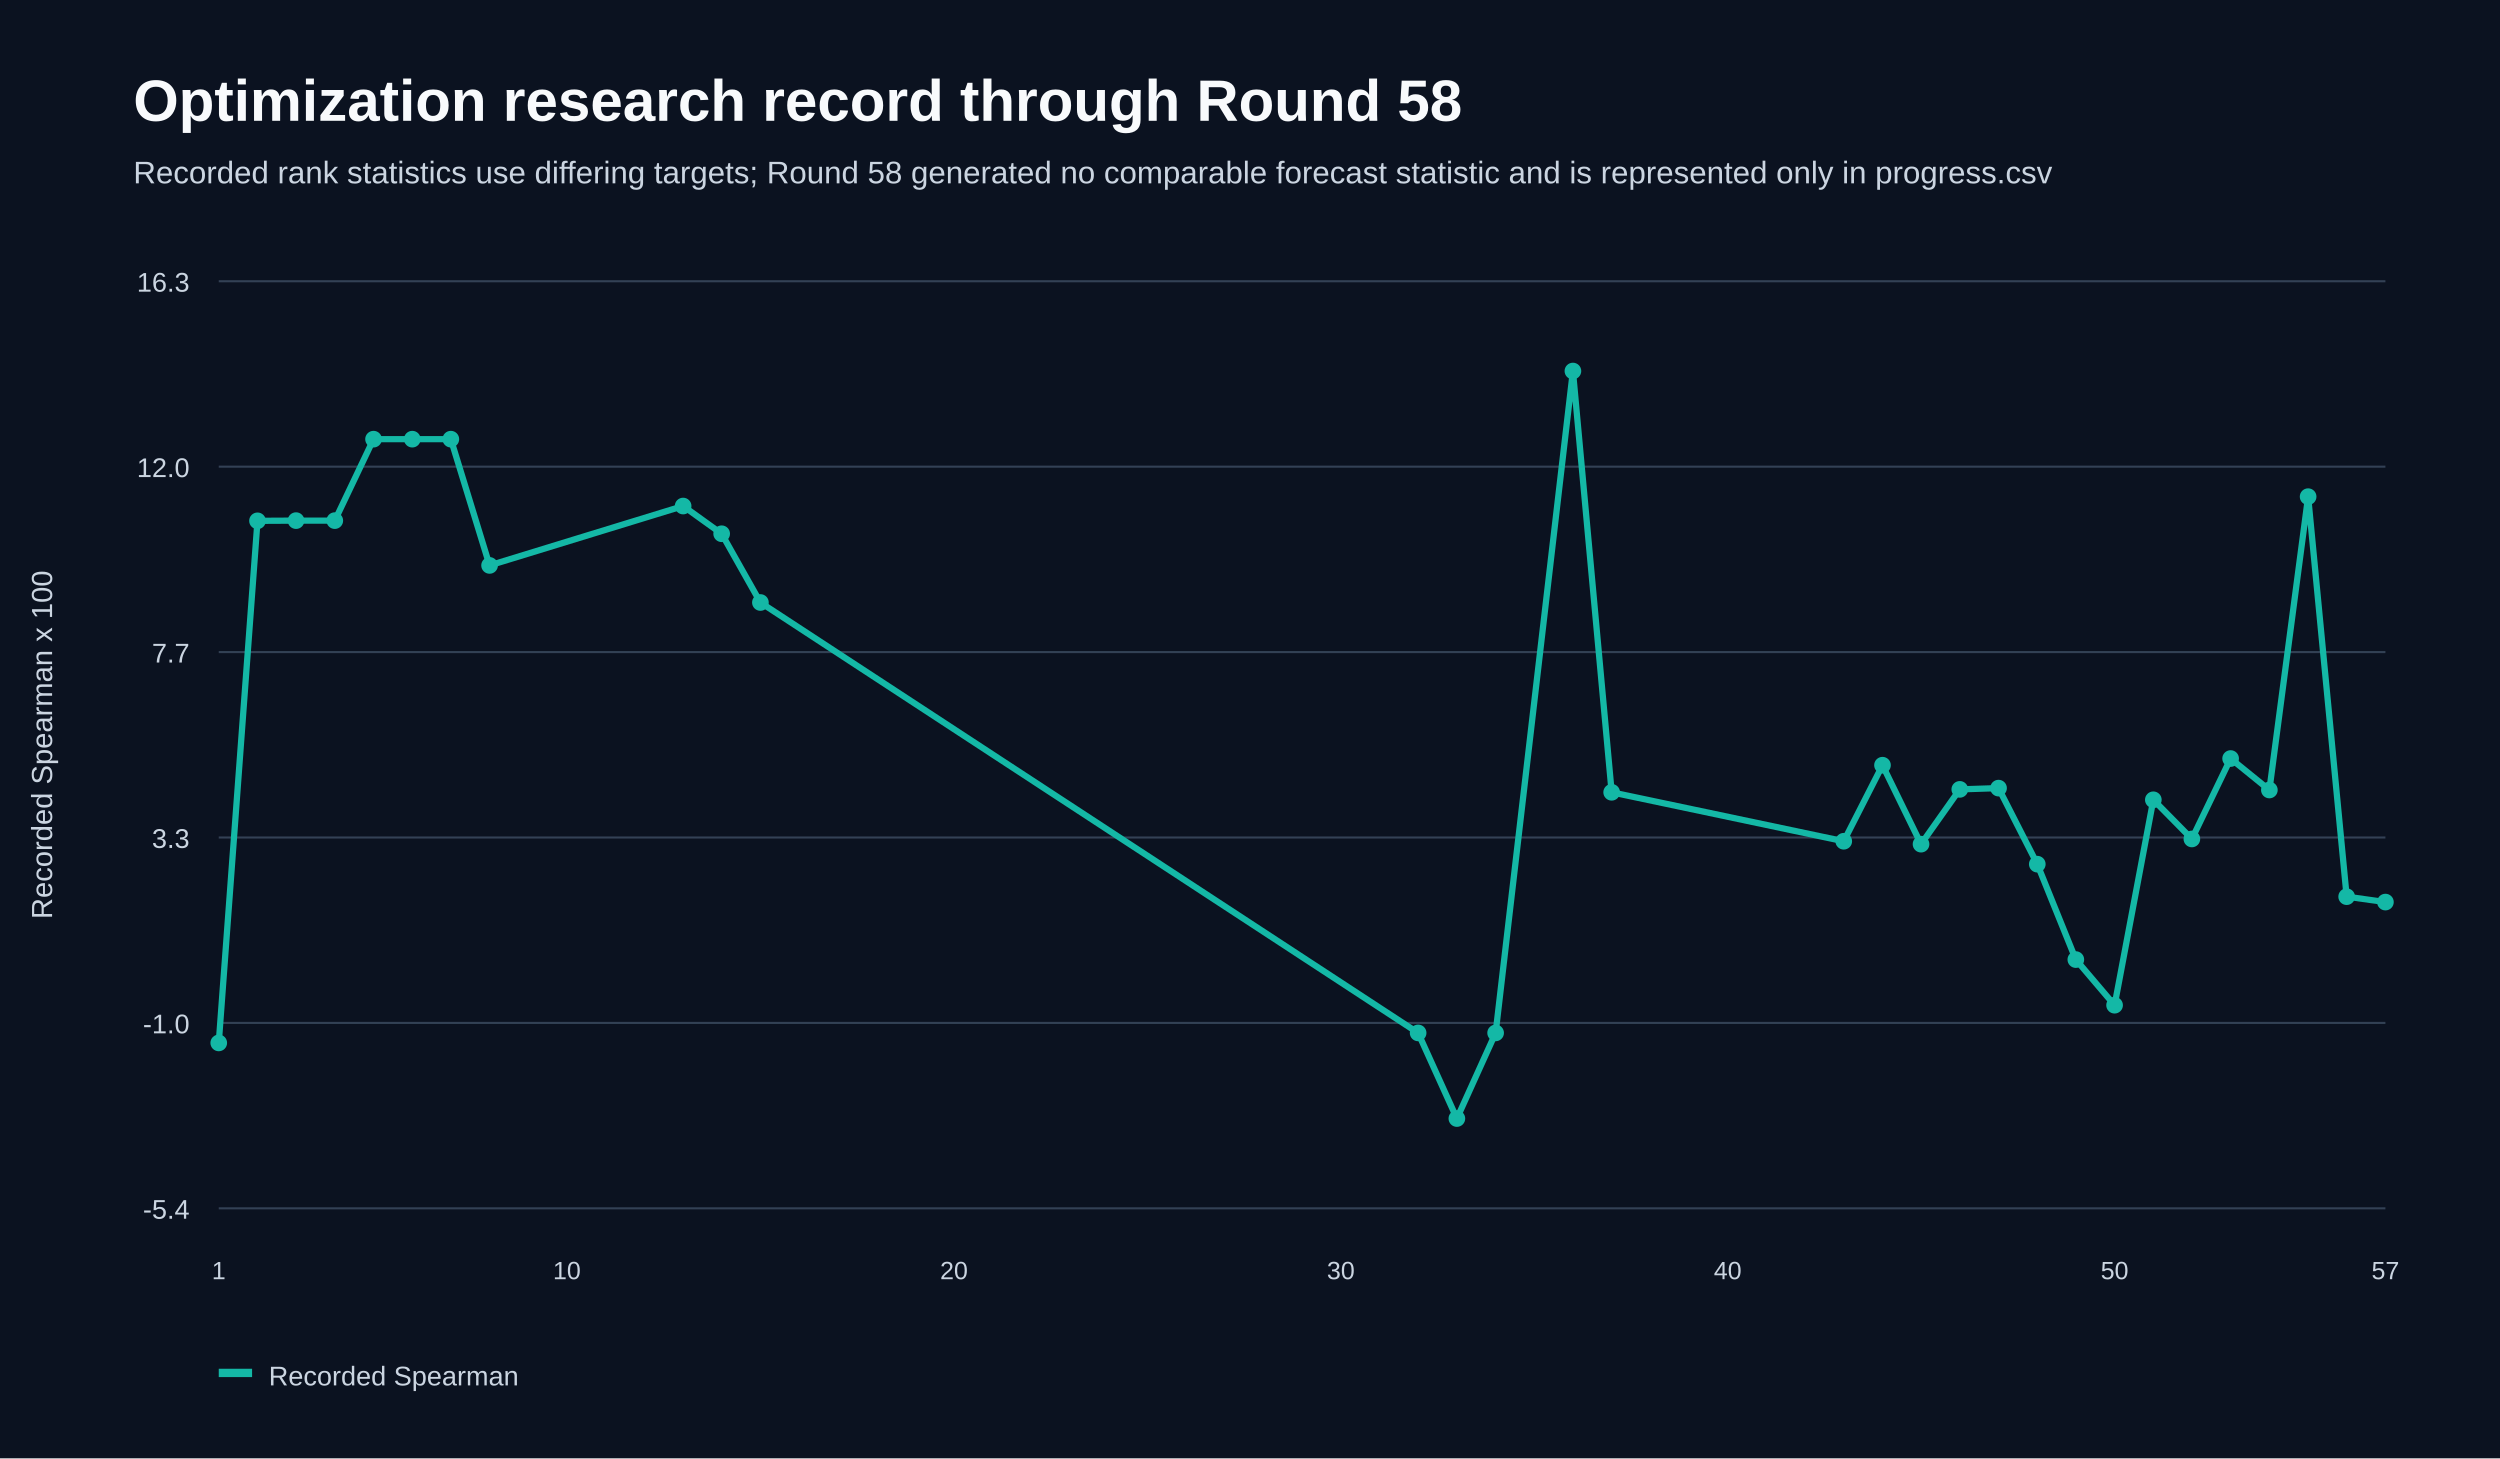
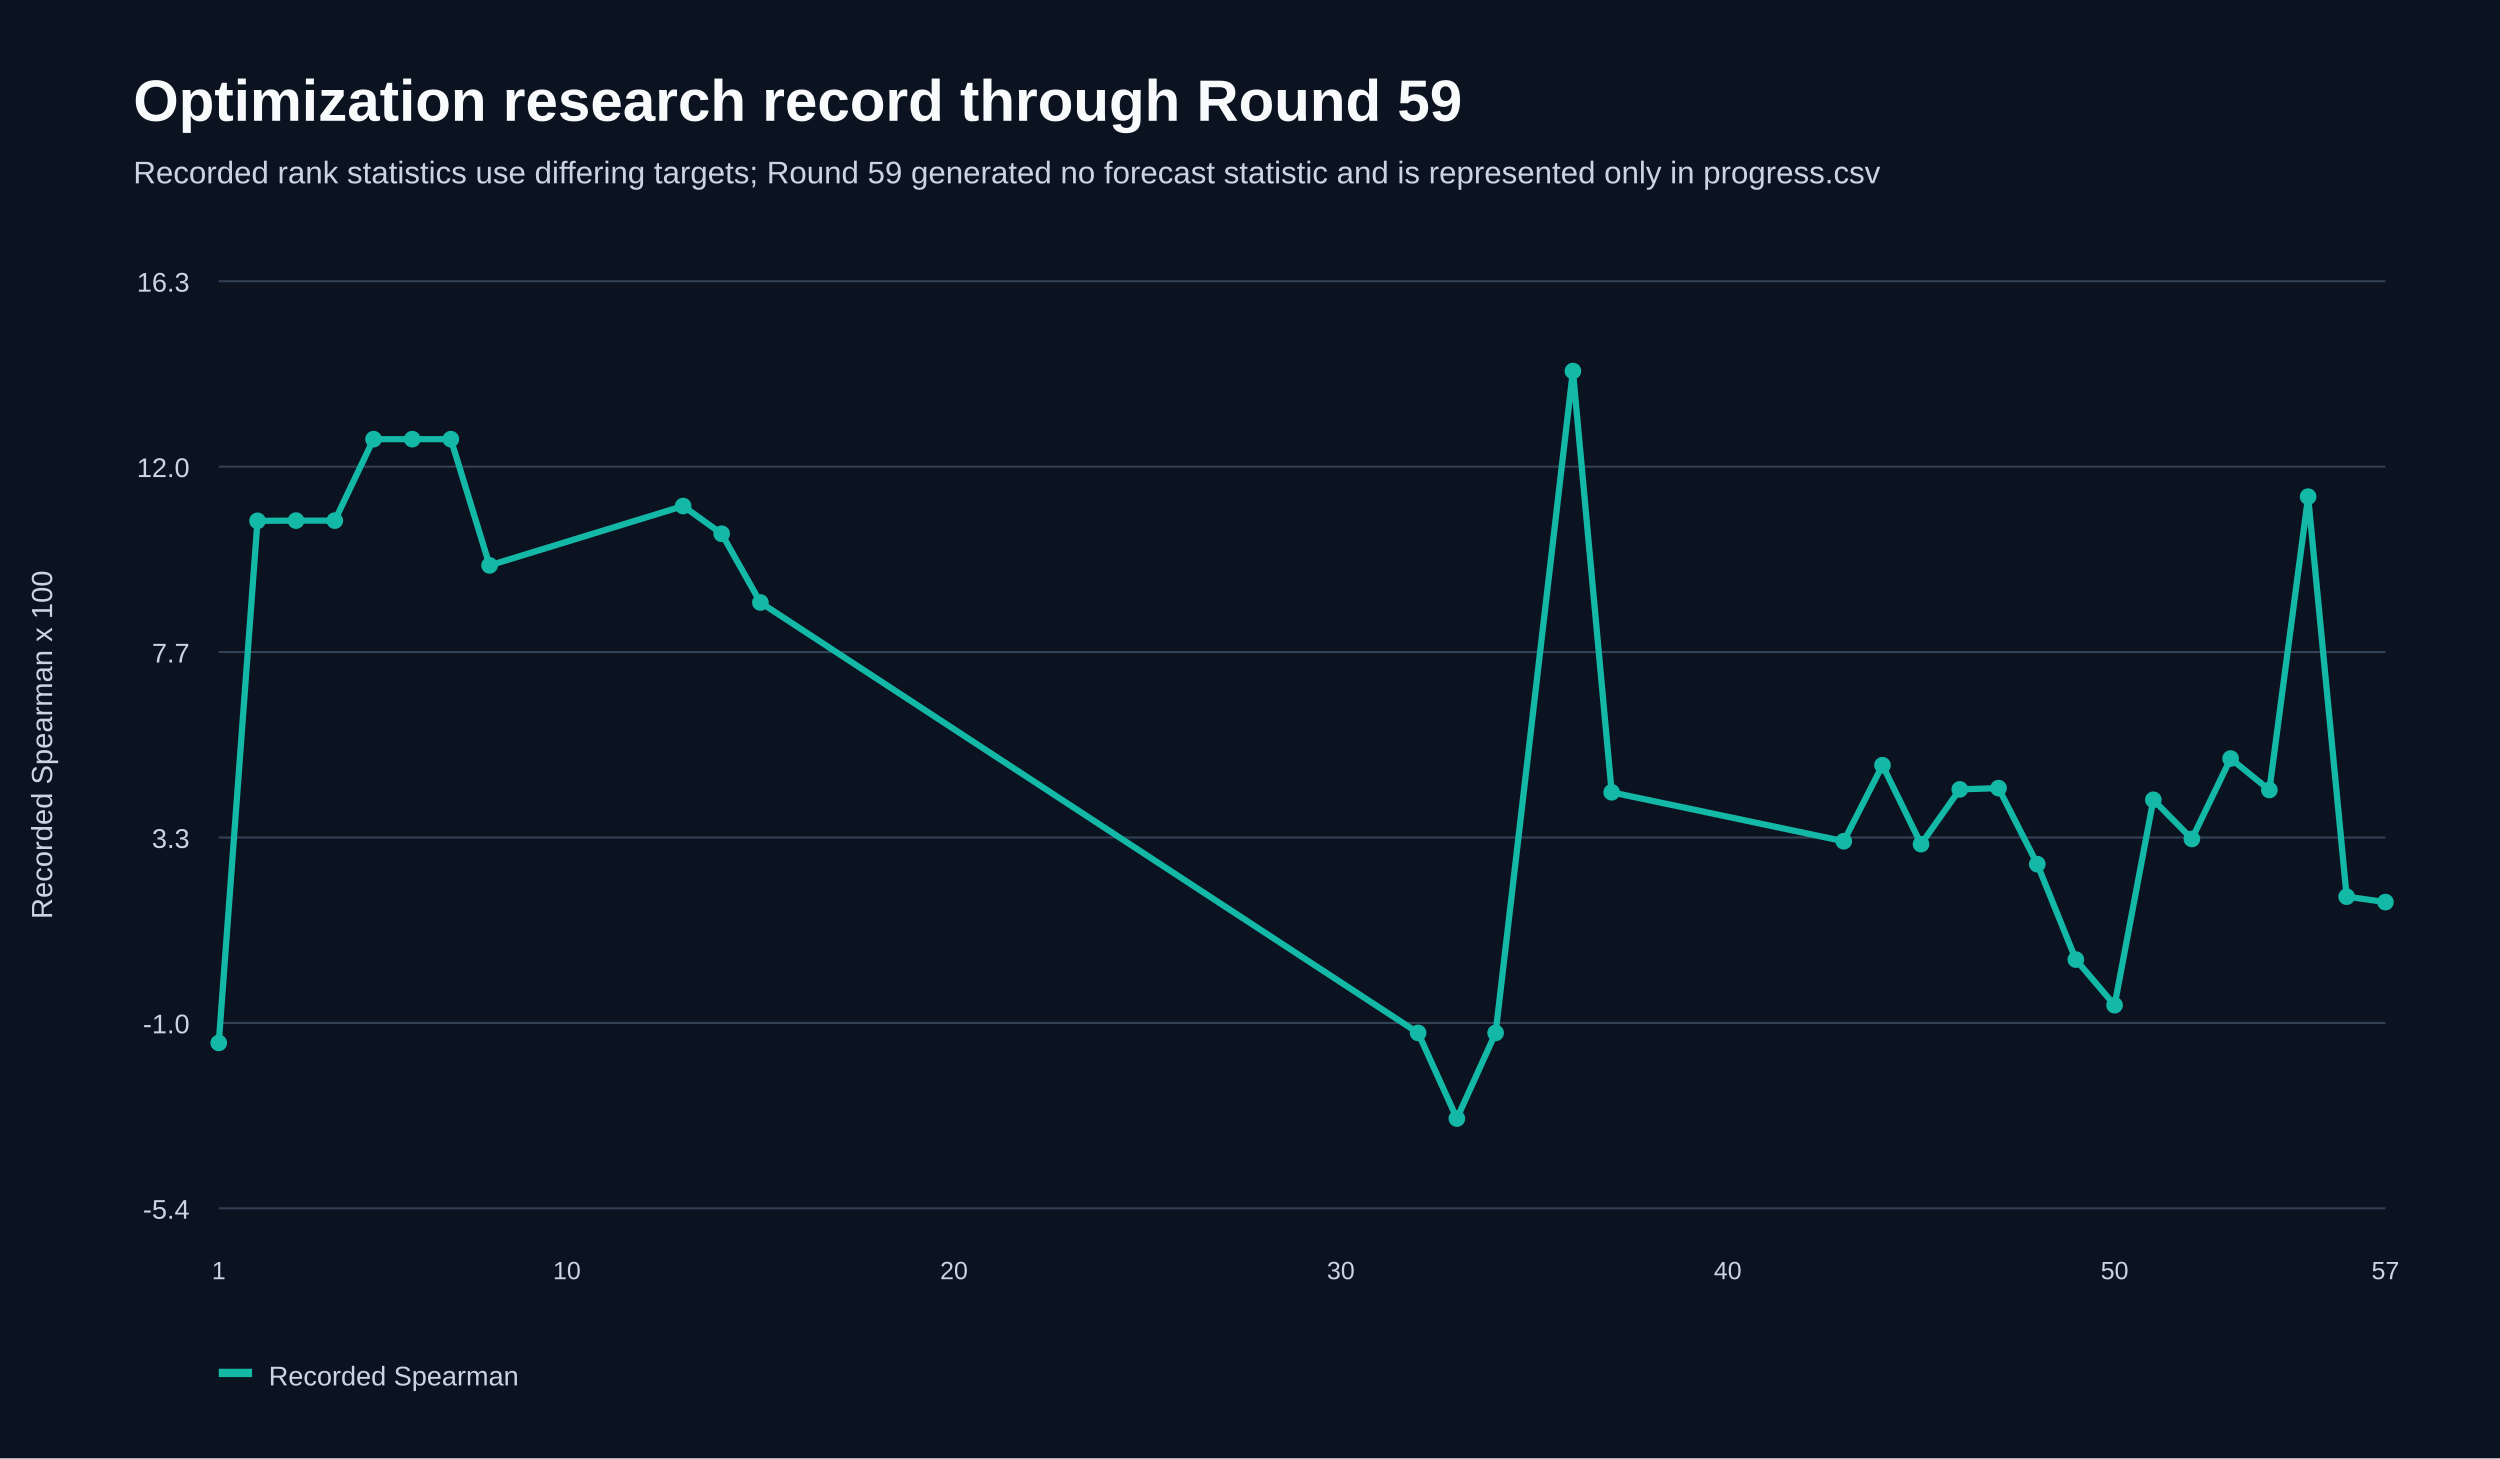
<svg xmlns="http://www.w3.org/2000/svg" width="1200" height="700" viewBox="0 0 1200 700" role="img">
  <rect width="1200" height="700" fill="#0b1220" />
-   <text x="64" y="58" fill="#f8fafc" font-family="Segoe UI,Arial,sans-serif" font-size="28" font-weight="700">Optimization research record through Round 58</text>
-   <text x="64" y="88" fill="#cbd5e1" font-family="Segoe UI,Arial,sans-serif" font-size="15">Recorded rank statistics use differing targets; Round 58 generated no comparable forecast statistic and is represented only in progress.csv</text>
+   <text x="64" y="58" fill="#f8fafc" font-family="Segoe UI,Arial,sans-serif" font-size="28" font-weight="700">Optimization research record through Round 59</text>
+   <text x="64" y="88" fill="#cbd5e1" font-family="Segoe UI,Arial,sans-serif" font-size="15">Recorded rank statistics use differing targets; Round 59 generated no forecast statistic and is represented only in progress.csv</text>
  <line x1="105" y1="580.0" x2="1145" y2="580.0" stroke="#334155" />
  <text x="91" y="585.0" text-anchor="end" fill="#cbd5e1" font-family="Segoe UI,Arial,sans-serif" font-size="13">-5.4</text>
  <line x1="105" y1="491.0" x2="1145" y2="491.0" stroke="#334155" />
  <text x="91" y="496.0" text-anchor="end" fill="#cbd5e1" font-family="Segoe UI,Arial,sans-serif" font-size="13">-1.0</text>
  <line x1="105" y1="402.0" x2="1145" y2="402.0" stroke="#334155" />
  <text x="91" y="407.0" text-anchor="end" fill="#cbd5e1" font-family="Segoe UI,Arial,sans-serif" font-size="13">3.3</text>
  <line x1="105" y1="313.0" x2="1145" y2="313.0" stroke="#334155" />
  <text x="91" y="318.0" text-anchor="end" fill="#cbd5e1" font-family="Segoe UI,Arial,sans-serif" font-size="13">7.7</text>
  <line x1="105" y1="224.0" x2="1145" y2="224.0" stroke="#334155" />
  <text x="91" y="229.0" text-anchor="end" fill="#cbd5e1" font-family="Segoe UI,Arial,sans-serif" font-size="13">12.0</text>
  <line x1="105" y1="135.0" x2="1145" y2="135.0" stroke="#334155" />
  <text x="91" y="140.0" text-anchor="end" fill="#cbd5e1" font-family="Segoe UI,Arial,sans-serif" font-size="13">16.3</text>
  <text x="105.0" y="614" text-anchor="middle" fill="#cbd5e1" font-family="Segoe UI,Arial,sans-serif" font-size="12">1</text>
  <text x="1145.0" y="614" text-anchor="middle" fill="#cbd5e1" font-family="Segoe UI,Arial,sans-serif" font-size="12">57</text>
  <text x="272.1" y="614" text-anchor="middle" fill="#cbd5e1" font-family="Segoe UI,Arial,sans-serif" font-size="12">10</text>
  <text x="457.9" y="614" text-anchor="middle" fill="#cbd5e1" font-family="Segoe UI,Arial,sans-serif" font-size="12">20</text>
  <text x="643.6" y="614" text-anchor="middle" fill="#cbd5e1" font-family="Segoe UI,Arial,sans-serif" font-size="12">30</text>
  <text x="829.3" y="614" text-anchor="middle" fill="#cbd5e1" font-family="Segoe UI,Arial,sans-serif" font-size="12">40</text>
  <text x="1015.0" y="614" text-anchor="middle" fill="#cbd5e1" font-family="Segoe UI,Arial,sans-serif" font-size="12">50</text>
  <path d="M 105.0 500.6 L 123.6 250.0 L 142.1 249.9 L 160.7 249.9 L 179.3 210.8 L 197.9 210.8 L 216.4 210.8 L 235.0 271.4 L 327.9 242.9 L 346.4 256.2 L 365.0 289.2 L 680.7 495.8 L 699.3 536.9 L 717.9 495.8 L 755.0 178.1 L 773.6 380.3 L 885.0 403.8 L 903.6 367.3 L 922.1 405.2 L 940.7 378.9 L 959.3 378.3 L 977.9 414.8 L 996.4 460.6 L 1015.0 482.5 L 1033.6 383.9 L 1052.1 402.7 L 1070.7 364.1 L 1089.3 379.2 L 1107.9 238.4 L 1126.4 430.4 L 1145.0 433.0" fill="none" stroke="#14b8a6" stroke-width="3" stroke-linejoin="round" />
  <circle cx="105.0" cy="500.6" r="4" fill="#14b8a6" />
  <circle cx="123.6" cy="250.0" r="4" fill="#14b8a6" />
  <circle cx="142.1" cy="249.9" r="4" fill="#14b8a6" />
  <circle cx="160.7" cy="249.9" r="4" fill="#14b8a6" />
  <circle cx="179.3" cy="210.8" r="4" fill="#14b8a6" />
  <circle cx="197.9" cy="210.8" r="4" fill="#14b8a6" />
  <circle cx="216.4" cy="210.8" r="4" fill="#14b8a6" />
  <circle cx="235.0" cy="271.4" r="4" fill="#14b8a6" />
  <circle cx="327.9" cy="242.9" r="4" fill="#14b8a6" />
  <circle cx="346.4" cy="256.2" r="4" fill="#14b8a6" />
  <circle cx="365.0" cy="289.2" r="4" fill="#14b8a6" />
  <circle cx="680.7" cy="495.8" r="4" fill="#14b8a6" />
  <circle cx="699.3" cy="536.9" r="4" fill="#14b8a6" />
  <circle cx="717.9" cy="495.8" r="4" fill="#14b8a6" />
  <circle cx="755.0" cy="178.1" r="4" fill="#14b8a6" />
  <circle cx="773.6" cy="380.3" r="4" fill="#14b8a6" />
  <circle cx="885.0" cy="403.8" r="4" fill="#14b8a6" />
  <circle cx="903.6" cy="367.3" r="4" fill="#14b8a6" />
  <circle cx="922.1" cy="405.2" r="4" fill="#14b8a6" />
  <circle cx="940.7" cy="378.9" r="4" fill="#14b8a6" />
  <circle cx="959.3" cy="378.3" r="4" fill="#14b8a6" />
  <circle cx="977.9" cy="414.8" r="4" fill="#14b8a6" />
  <circle cx="996.4" cy="460.6" r="4" fill="#14b8a6" />
  <circle cx="1015.0" cy="482.5" r="4" fill="#14b8a6" />
  <circle cx="1033.6" cy="383.9" r="4" fill="#14b8a6" />
  <circle cx="1052.1" cy="402.7" r="4" fill="#14b8a6" />
  <circle cx="1070.7" cy="364.1" r="4" fill="#14b8a6" />
  <circle cx="1089.3" cy="379.2" r="4" fill="#14b8a6" />
  <circle cx="1107.9" cy="238.4" r="4" fill="#14b8a6" />
  <circle cx="1126.4" cy="430.4" r="4" fill="#14b8a6" />
  <circle cx="1145.0" cy="433.0" r="4" fill="#14b8a6" />
  <rect x="105" y="657" width="16" height="4" fill="#14b8a6" />
  <text x="129" y="665" fill="#cbd5e1" font-family="Segoe UI,Arial,sans-serif" font-size="13">Recorded Spearman</text>
  <text transform="translate(25 357.5) rotate(-90)" text-anchor="middle" fill="#cbd5e1" font-family="Segoe UI,Arial,sans-serif" font-size="14">Recorded Spearman x 100</text>
</svg>
